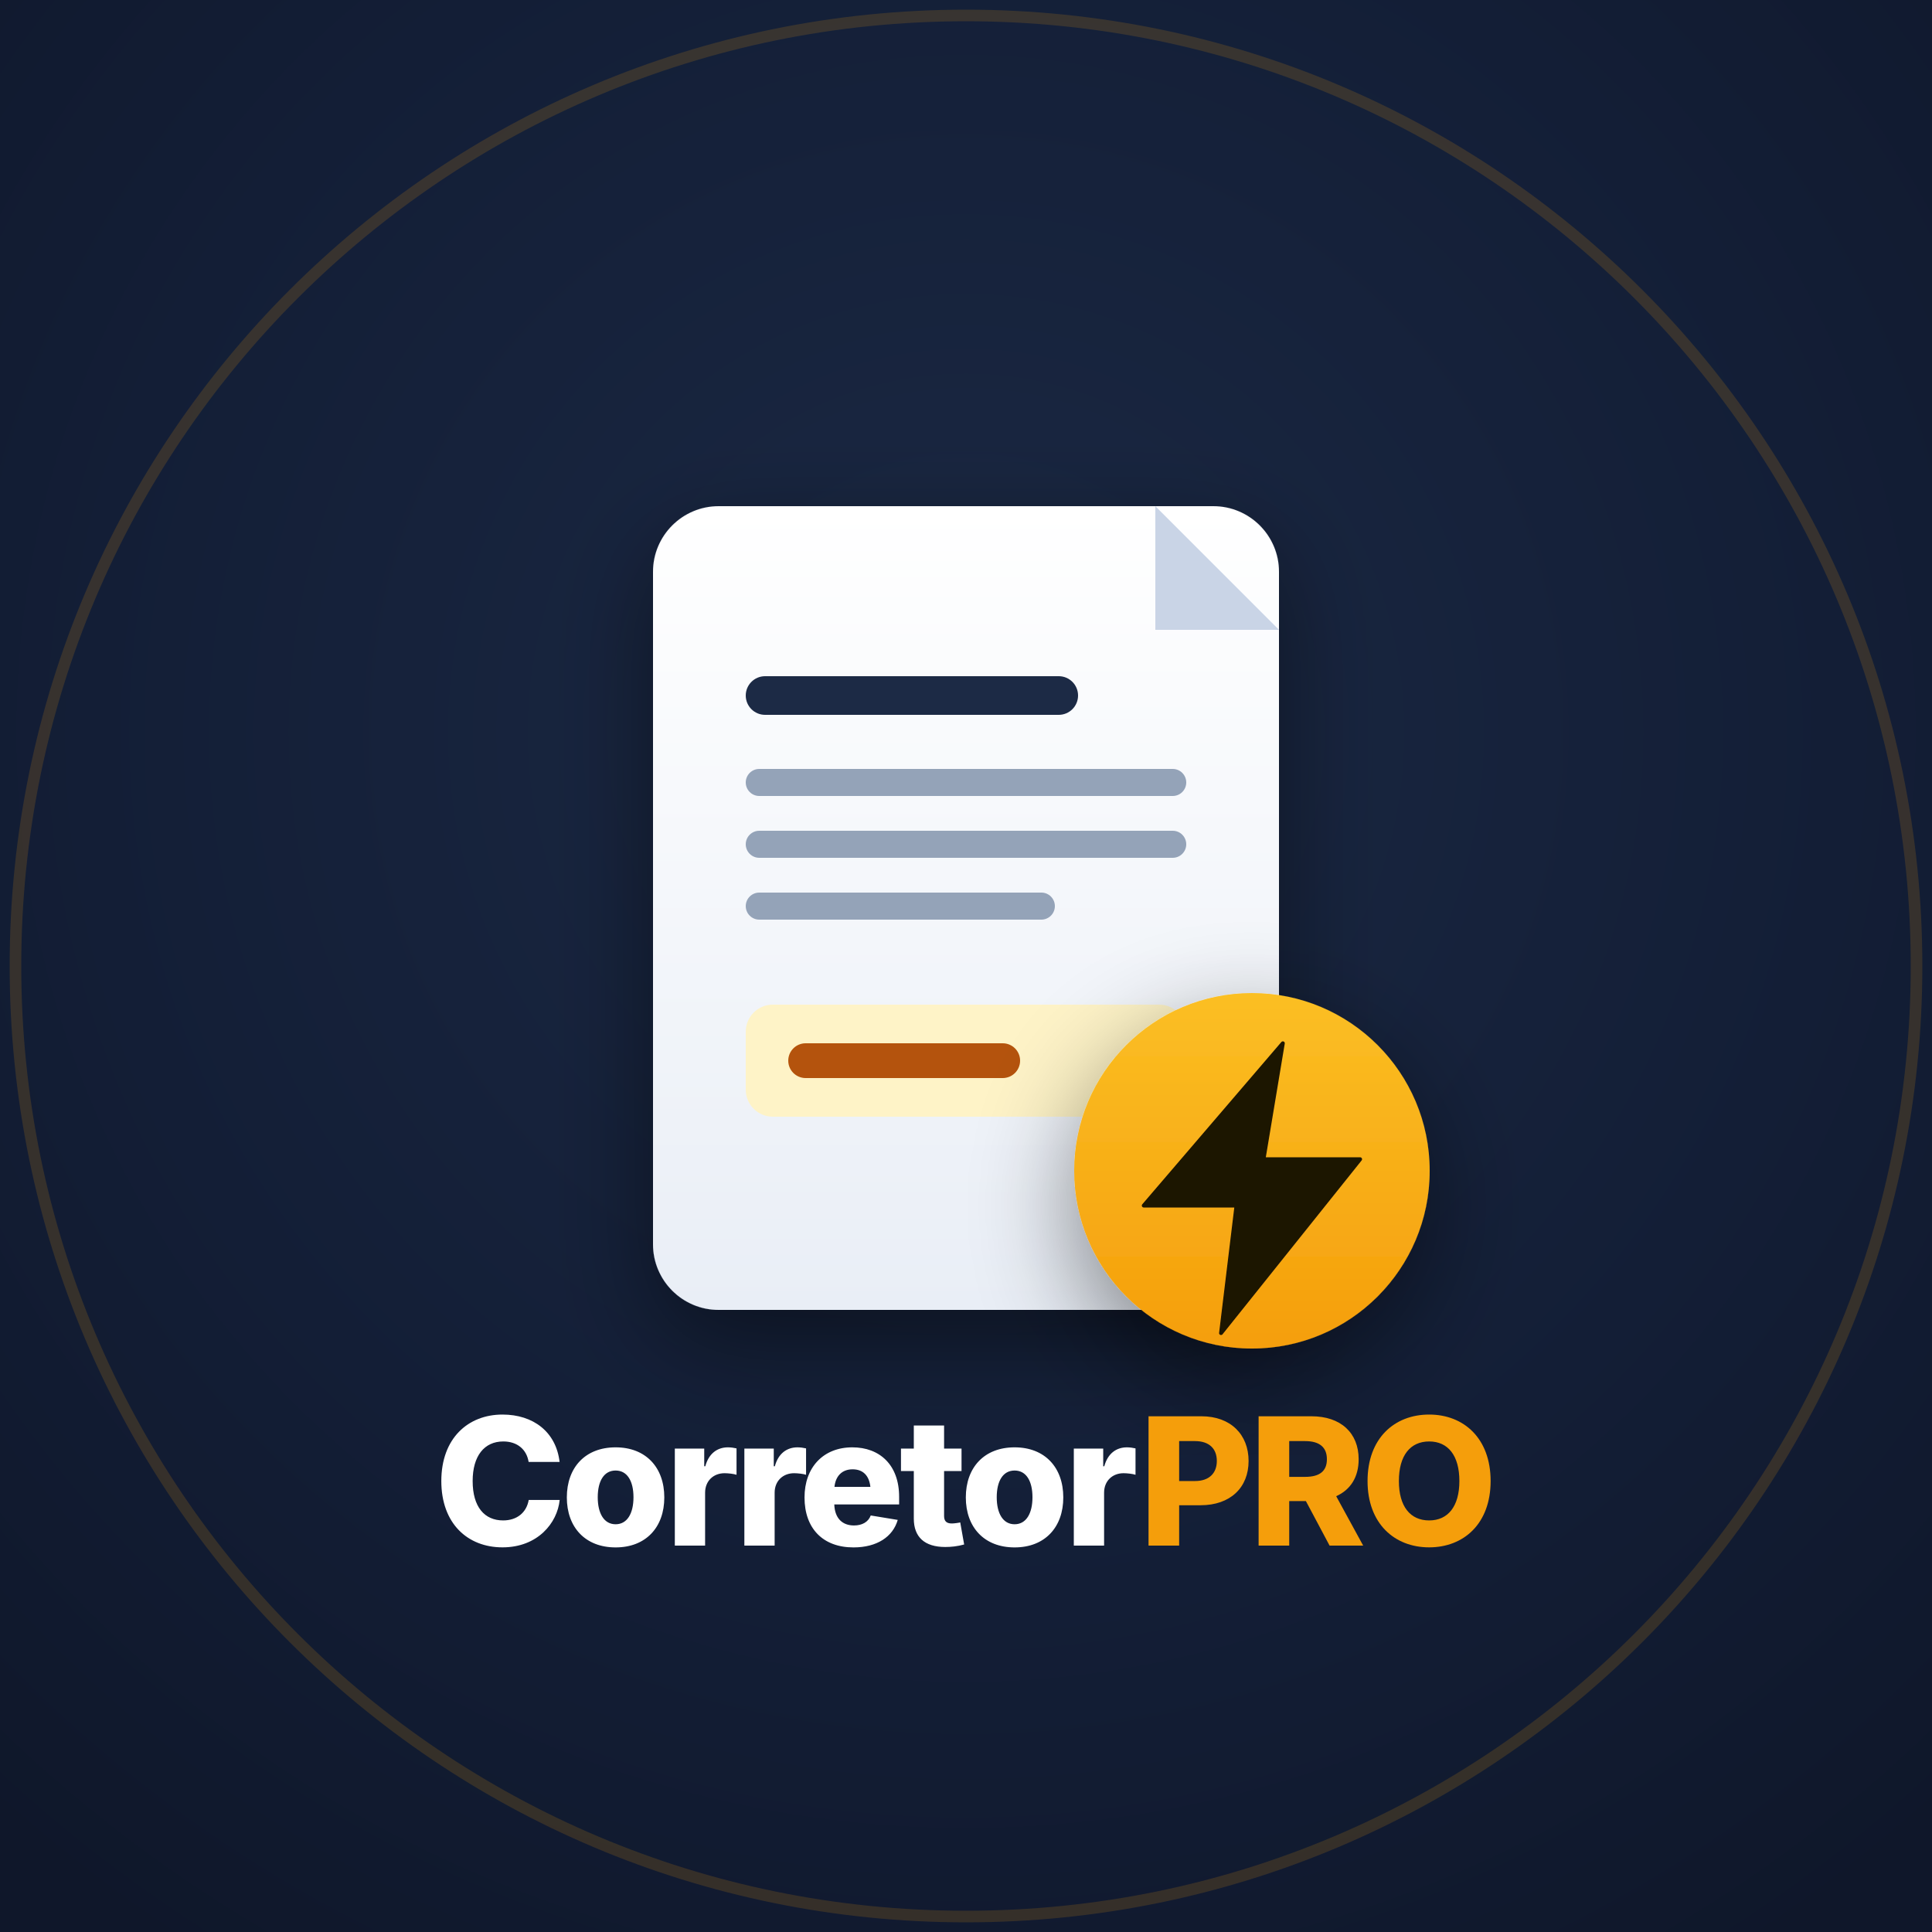
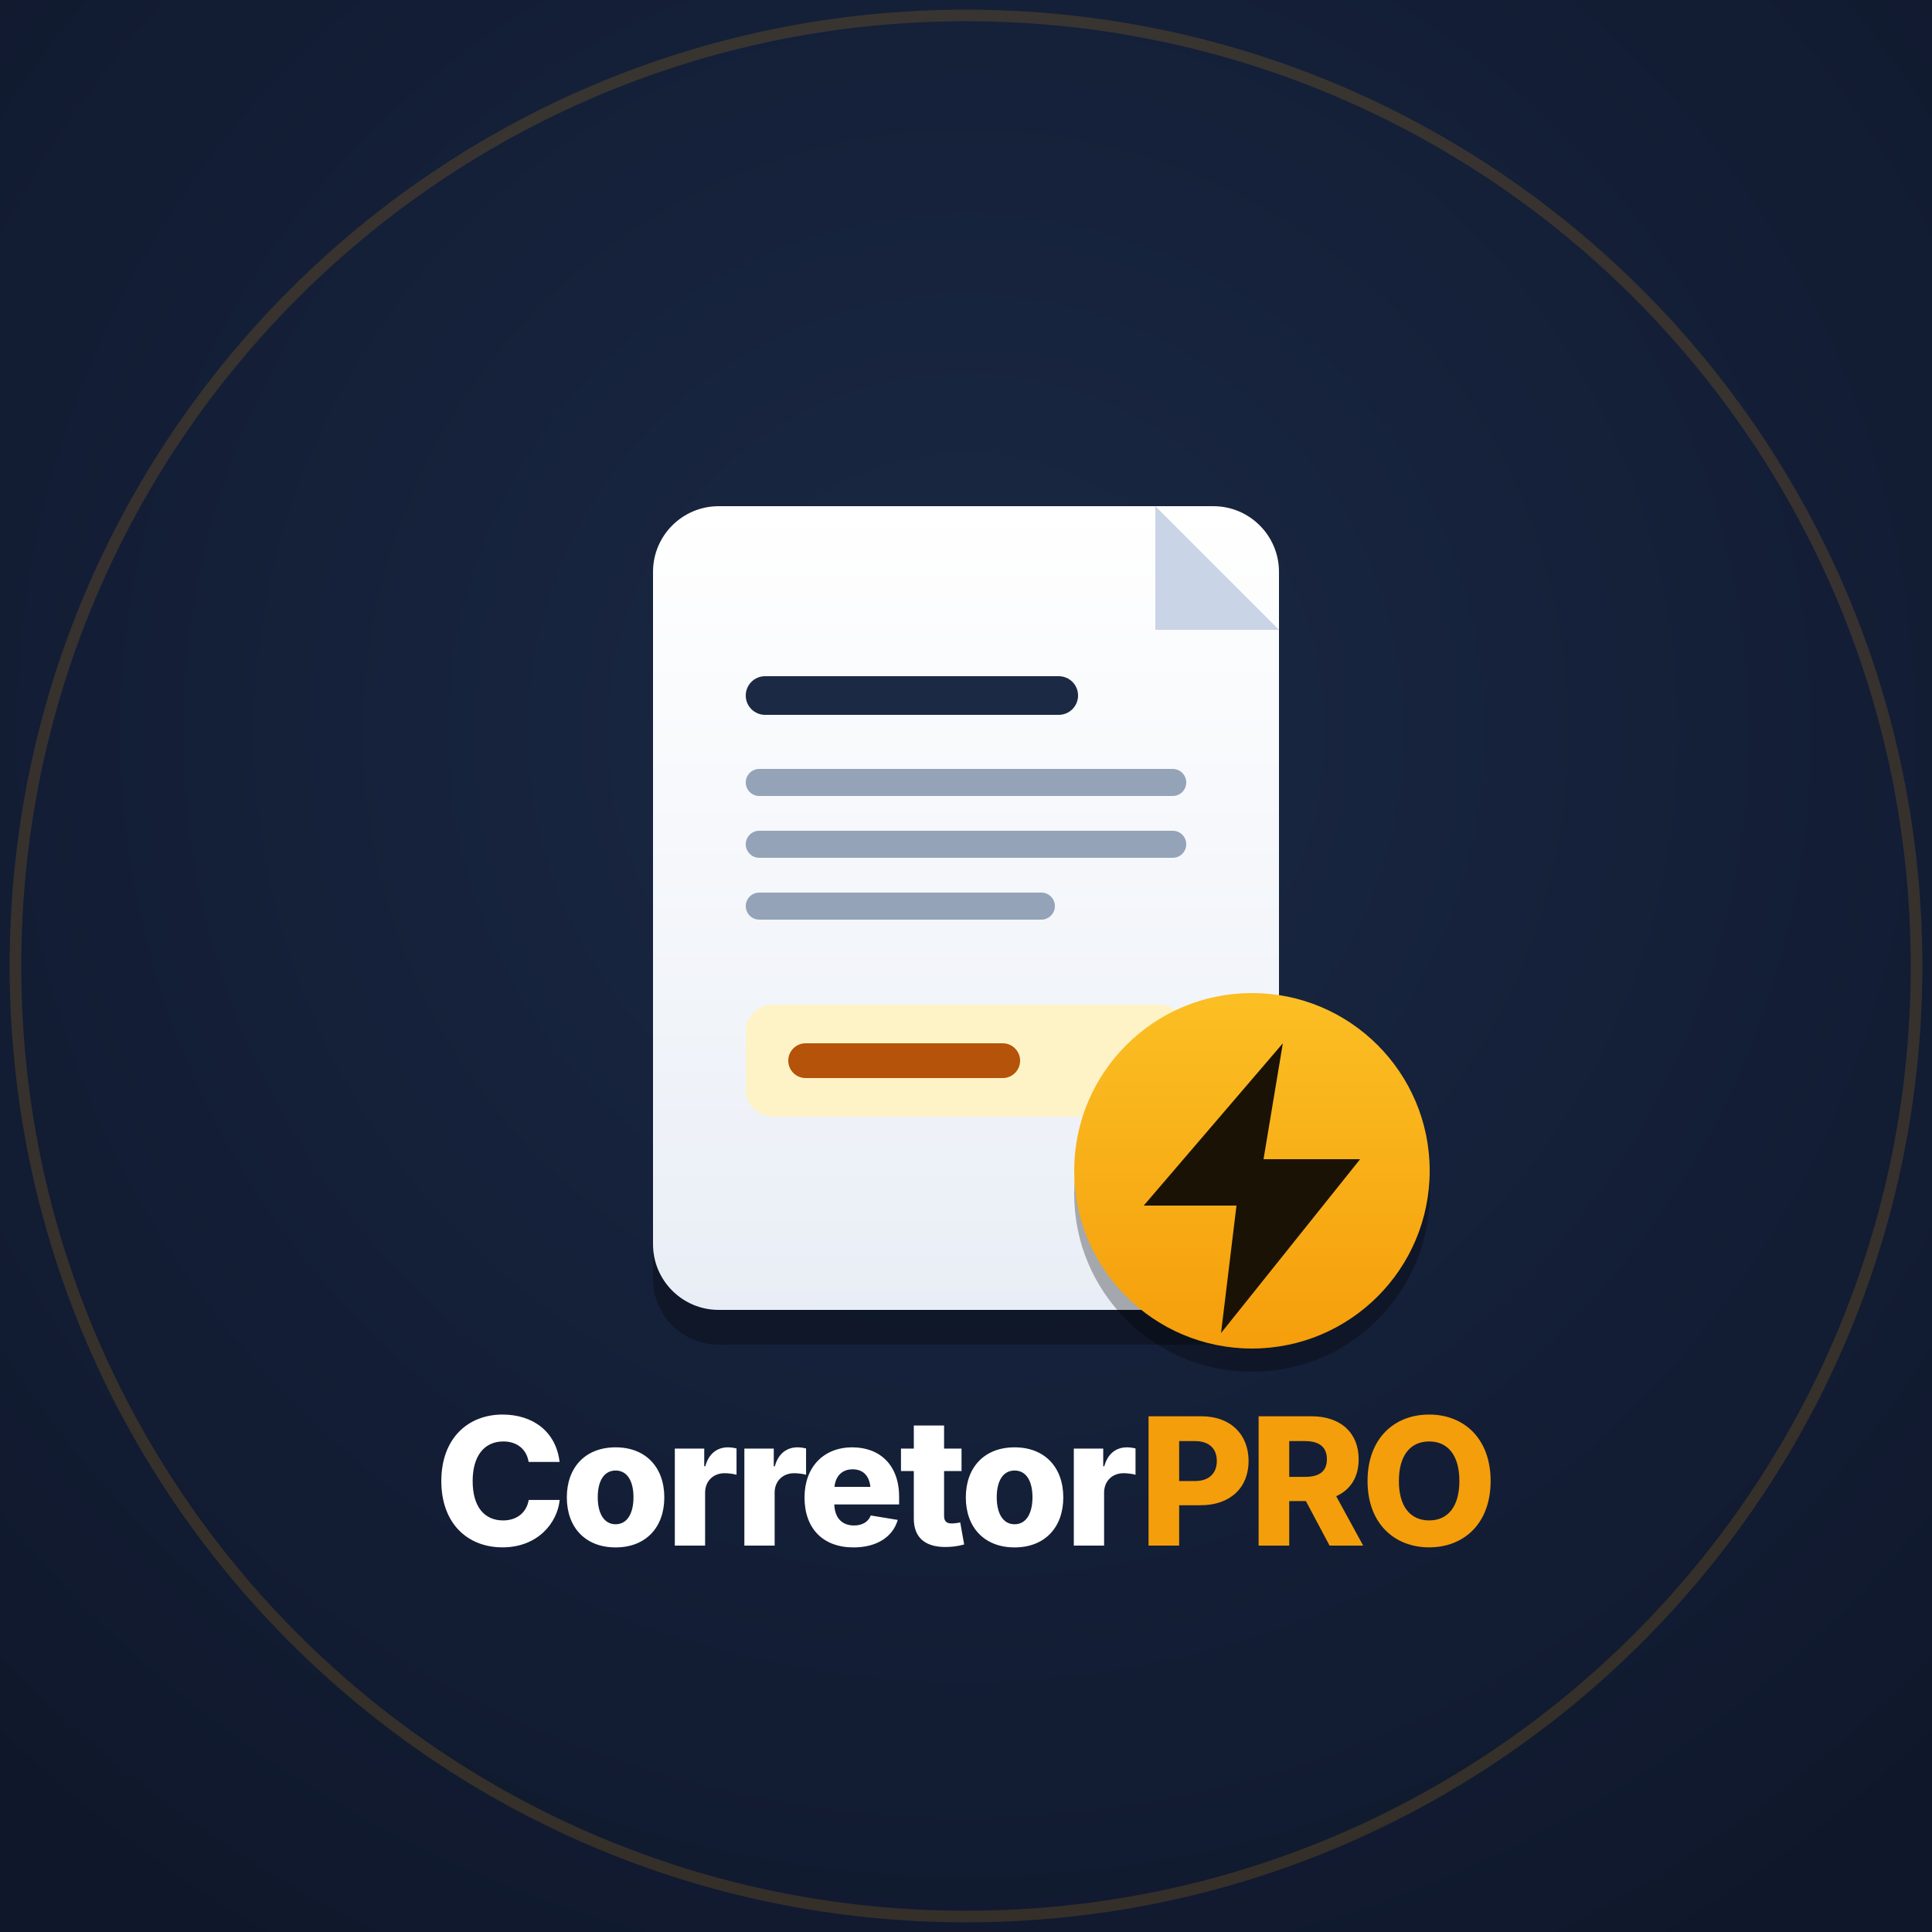
<svg xmlns="http://www.w3.org/2000/svg" width="1000" height="1000" viewBox="0 0 1000 1000" role="img" aria-label="CorretorPRO">
  <defs>
    <radialGradient id="bg" cx="50%" cy="38%" r="75%">
      <stop offset="0%" stop-color="#1B2944" />
      <stop offset="60%" stop-color="#131E36" />
      <stop offset="100%" stop-color="#0F172A" />
    </radialGradient>
    <linearGradient id="amber" x1="0" y1="0" x2="0" y2="1">
      <stop offset="0%" stop-color="#FBBF24" />
      <stop offset="100%" stop-color="#F59E0B" />
    </linearGradient>
    <linearGradient id="paper" x1="0" y1="0" x2="0" y2="1">
      <stop offset="0%" stop-color="#FFFFFF" />
      <stop offset="100%" stop-color="#E9EEF6" />
    </linearGradient>
-     <filter id="soft" x="-30%" y="-30%" width="160%" height="160%">
-       <feDropShadow dx="0" dy="18" stdDeviation="26" flood-color="#000000" flood-opacity="0.45" />
-     </filter>
  </defs>
  <rect width="1000" height="1000" fill="url(#bg)" />
  <circle cx="500" cy="500" r="492" fill="none" stroke="#F59E0B" stroke-opacity="0.16" stroke-width="6" />
-   <g filter="url(#soft)">
-     <rect x="338" y="262" width="324" height="416" rx="34" fill="url(#paper)" />
-     <path d="M598 262 L662 326 L598 326 Z" fill="#C9D4E6" />
-     <rect x="386" y="350" width="172" height="20" rx="10" fill="#1B2944" />
-     <rect x="386" y="398" width="228" height="14" rx="7" fill="#94A3B8" />
-     <rect x="386" y="430" width="228" height="14" rx="7" fill="#94A3B8" />
-     <rect x="386" y="462" width="160" height="14" rx="7" fill="#94A3B8" />
-     <rect x="386" y="520" width="228" height="58" rx="14" fill="#FEF3C7" />
-     <rect x="408" y="540" width="120" height="18" rx="9" fill="#B45309" />
-   </g>
-   <g filter="url(#soft)">
-     <circle cx="648" cy="606" r="92" fill="url(#amber)" />
-     <path d="M664 540 L592 624 L640 624 L632 690 L704 600 L654 600 Z" fill="#1A1205" stroke="#1A1205" stroke-width="2" stroke-linejoin="round" />
-   </g>
+   <rect x="338" y="280" width="324" height="416" rx="34" fill="#000000" opacity="0.30" />
+   <rect x="338" y="262" width="324" height="416" rx="34" fill="url(#paper)" />
+   <path d="M598 262 L662 326 L598 326 Z" fill="#C9D4E6" />
+   <rect x="386" y="350" width="172" height="20" rx="10" fill="#1B2944" />
+   <rect x="386" y="398" width="228" height="14" rx="7" fill="#94A3B8" />
+   <rect x="386" y="430" width="228" height="14" rx="7" fill="#94A3B8" />
+   <rect x="386" y="462" width="160" height="14" rx="7" fill="#94A3B8" />
+   <rect x="386" y="520" width="228" height="58" rx="14" fill="#FEF3C7" />
+   <rect x="408" y="540" width="120" height="18" rx="9" fill="#B45309" />
+   <circle cx="648" cy="618" r="92" fill="#000000" opacity="0.30" />
+   <circle cx="648" cy="606" r="92" fill="url(#amber)" />
+   <path d="M664 540 L592 624 L640 624 L632 690 L704 600 L654 600 Z" fill="#1A1205" stroke-linejoin="round" />
  <text x="500" y="800" text-anchor="middle" font-family="'Sora','Inter',sans-serif" font-size="92" font-weight="800" letter-spacing="-3" fill="#FFFFFF">Corretor<tspan fill="#F59E0B">PRO</tspan>
  </text>
</svg>
